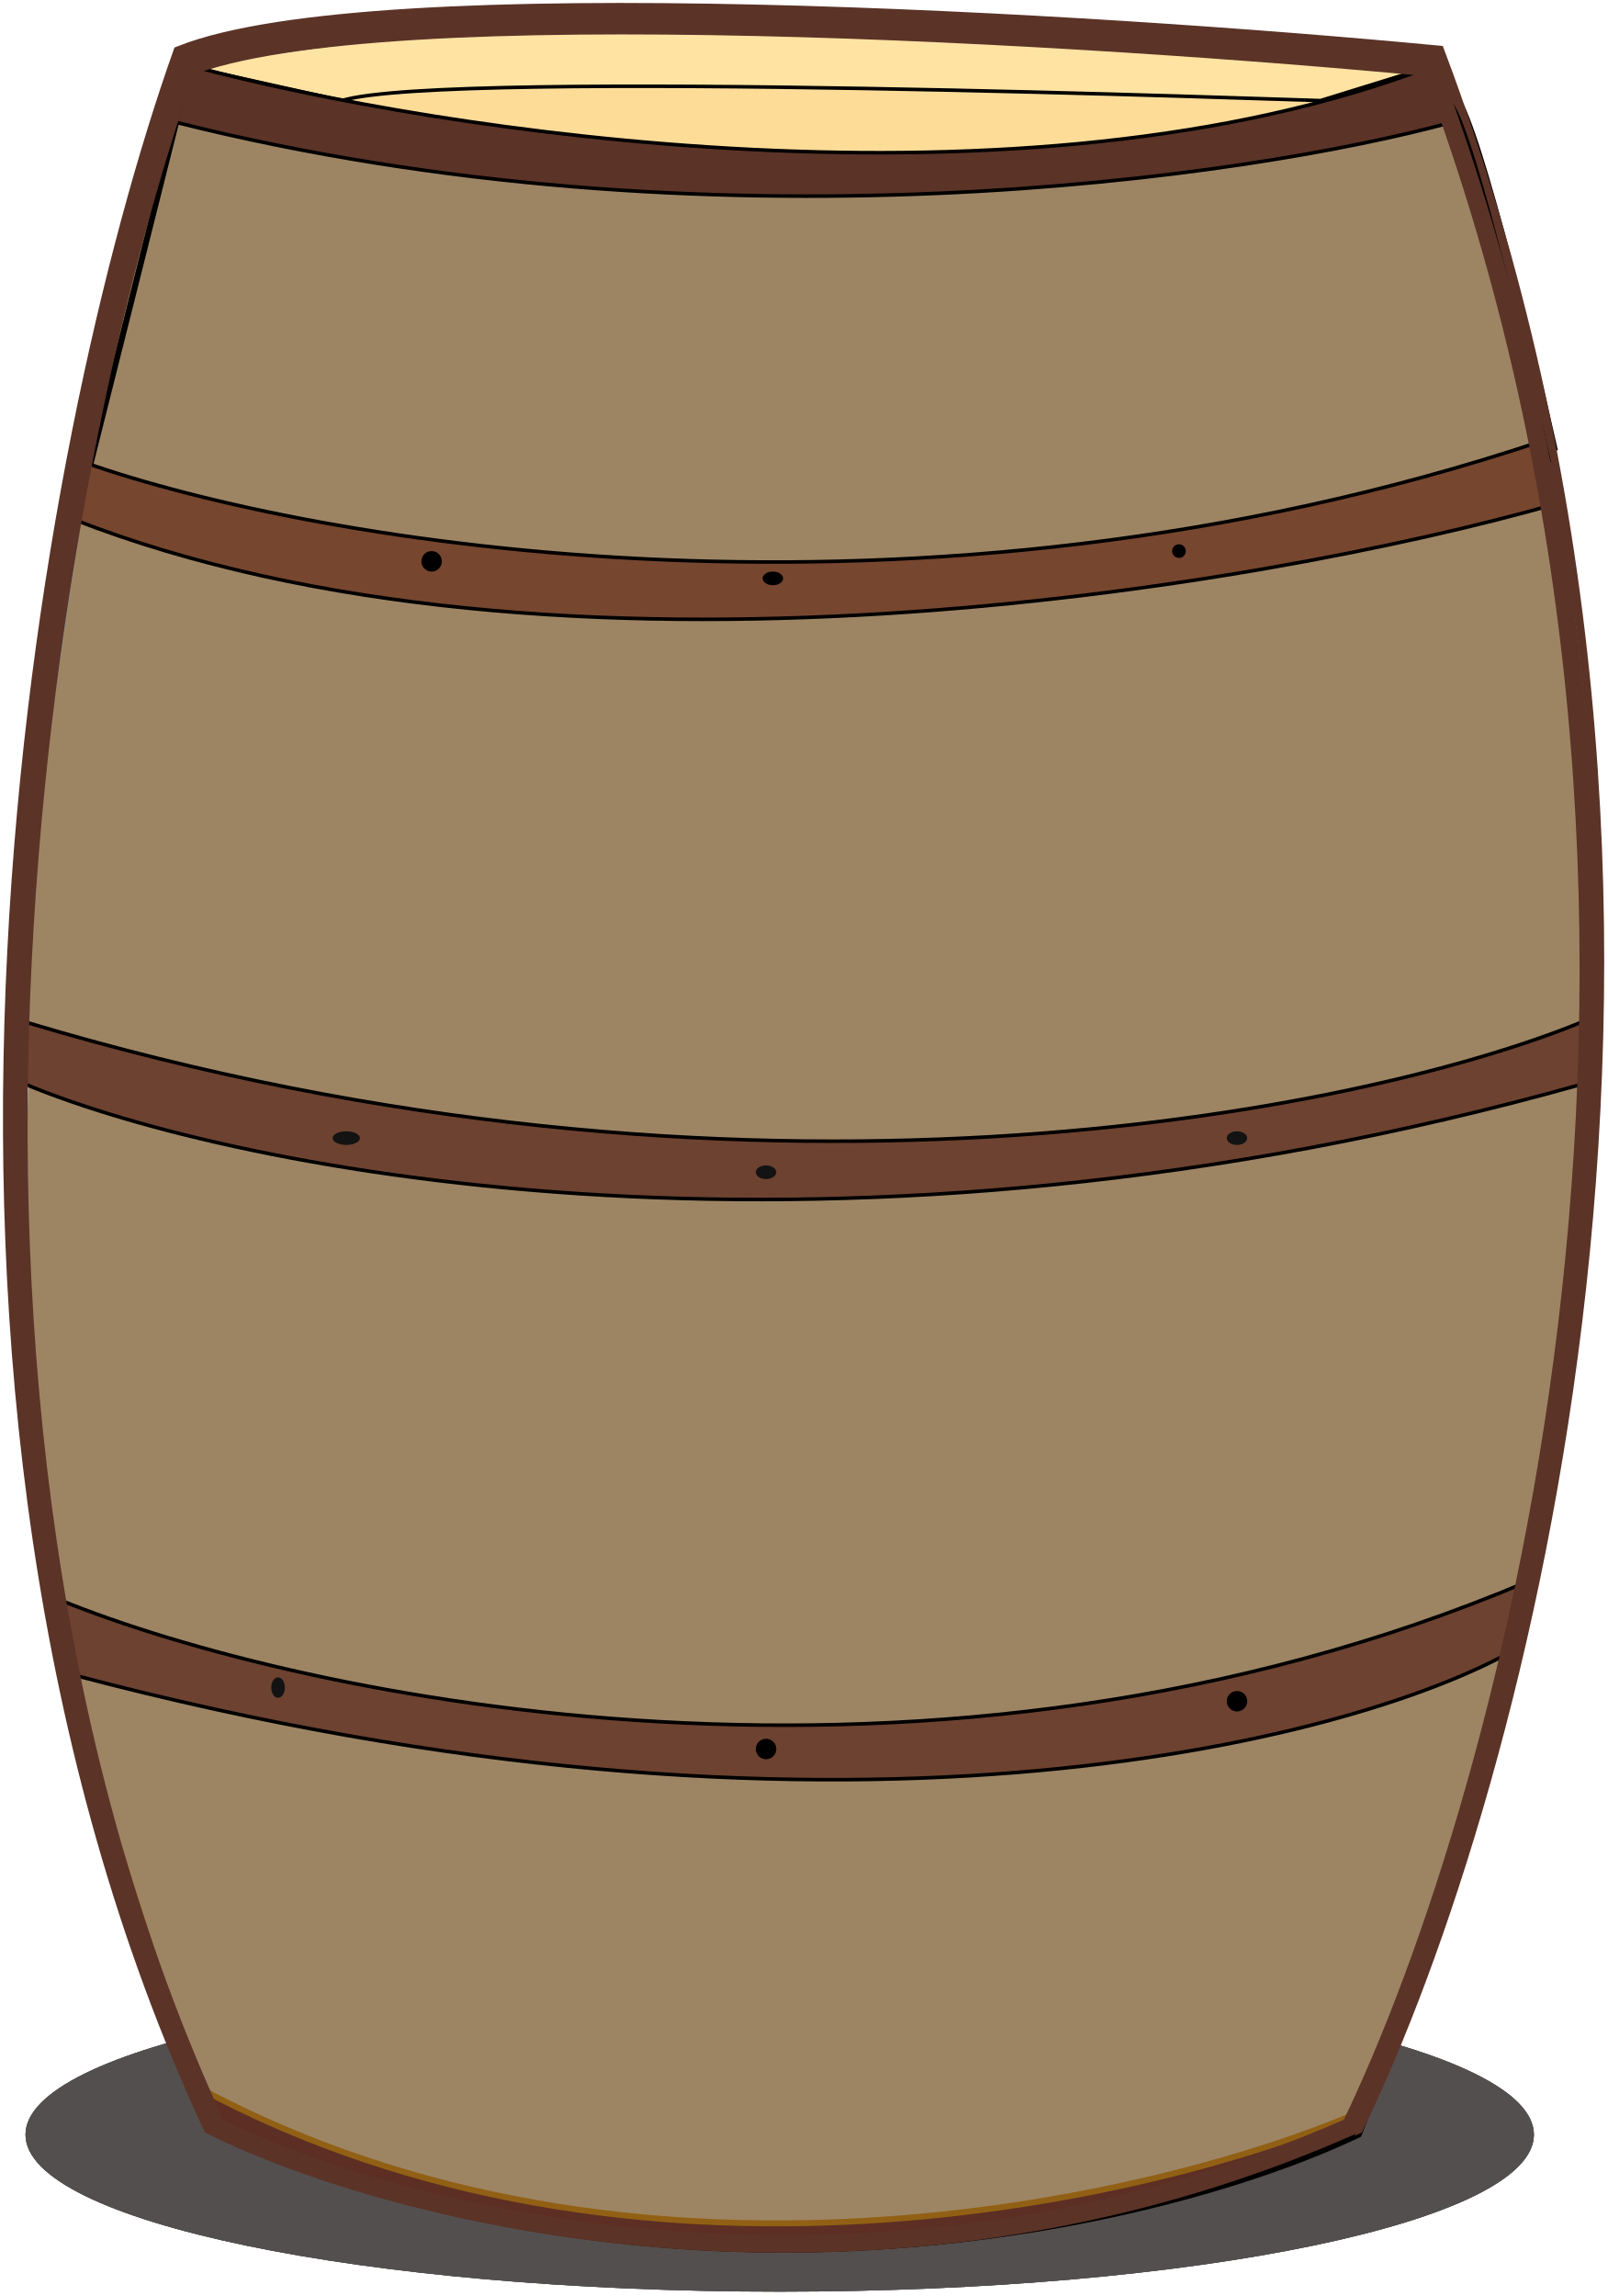
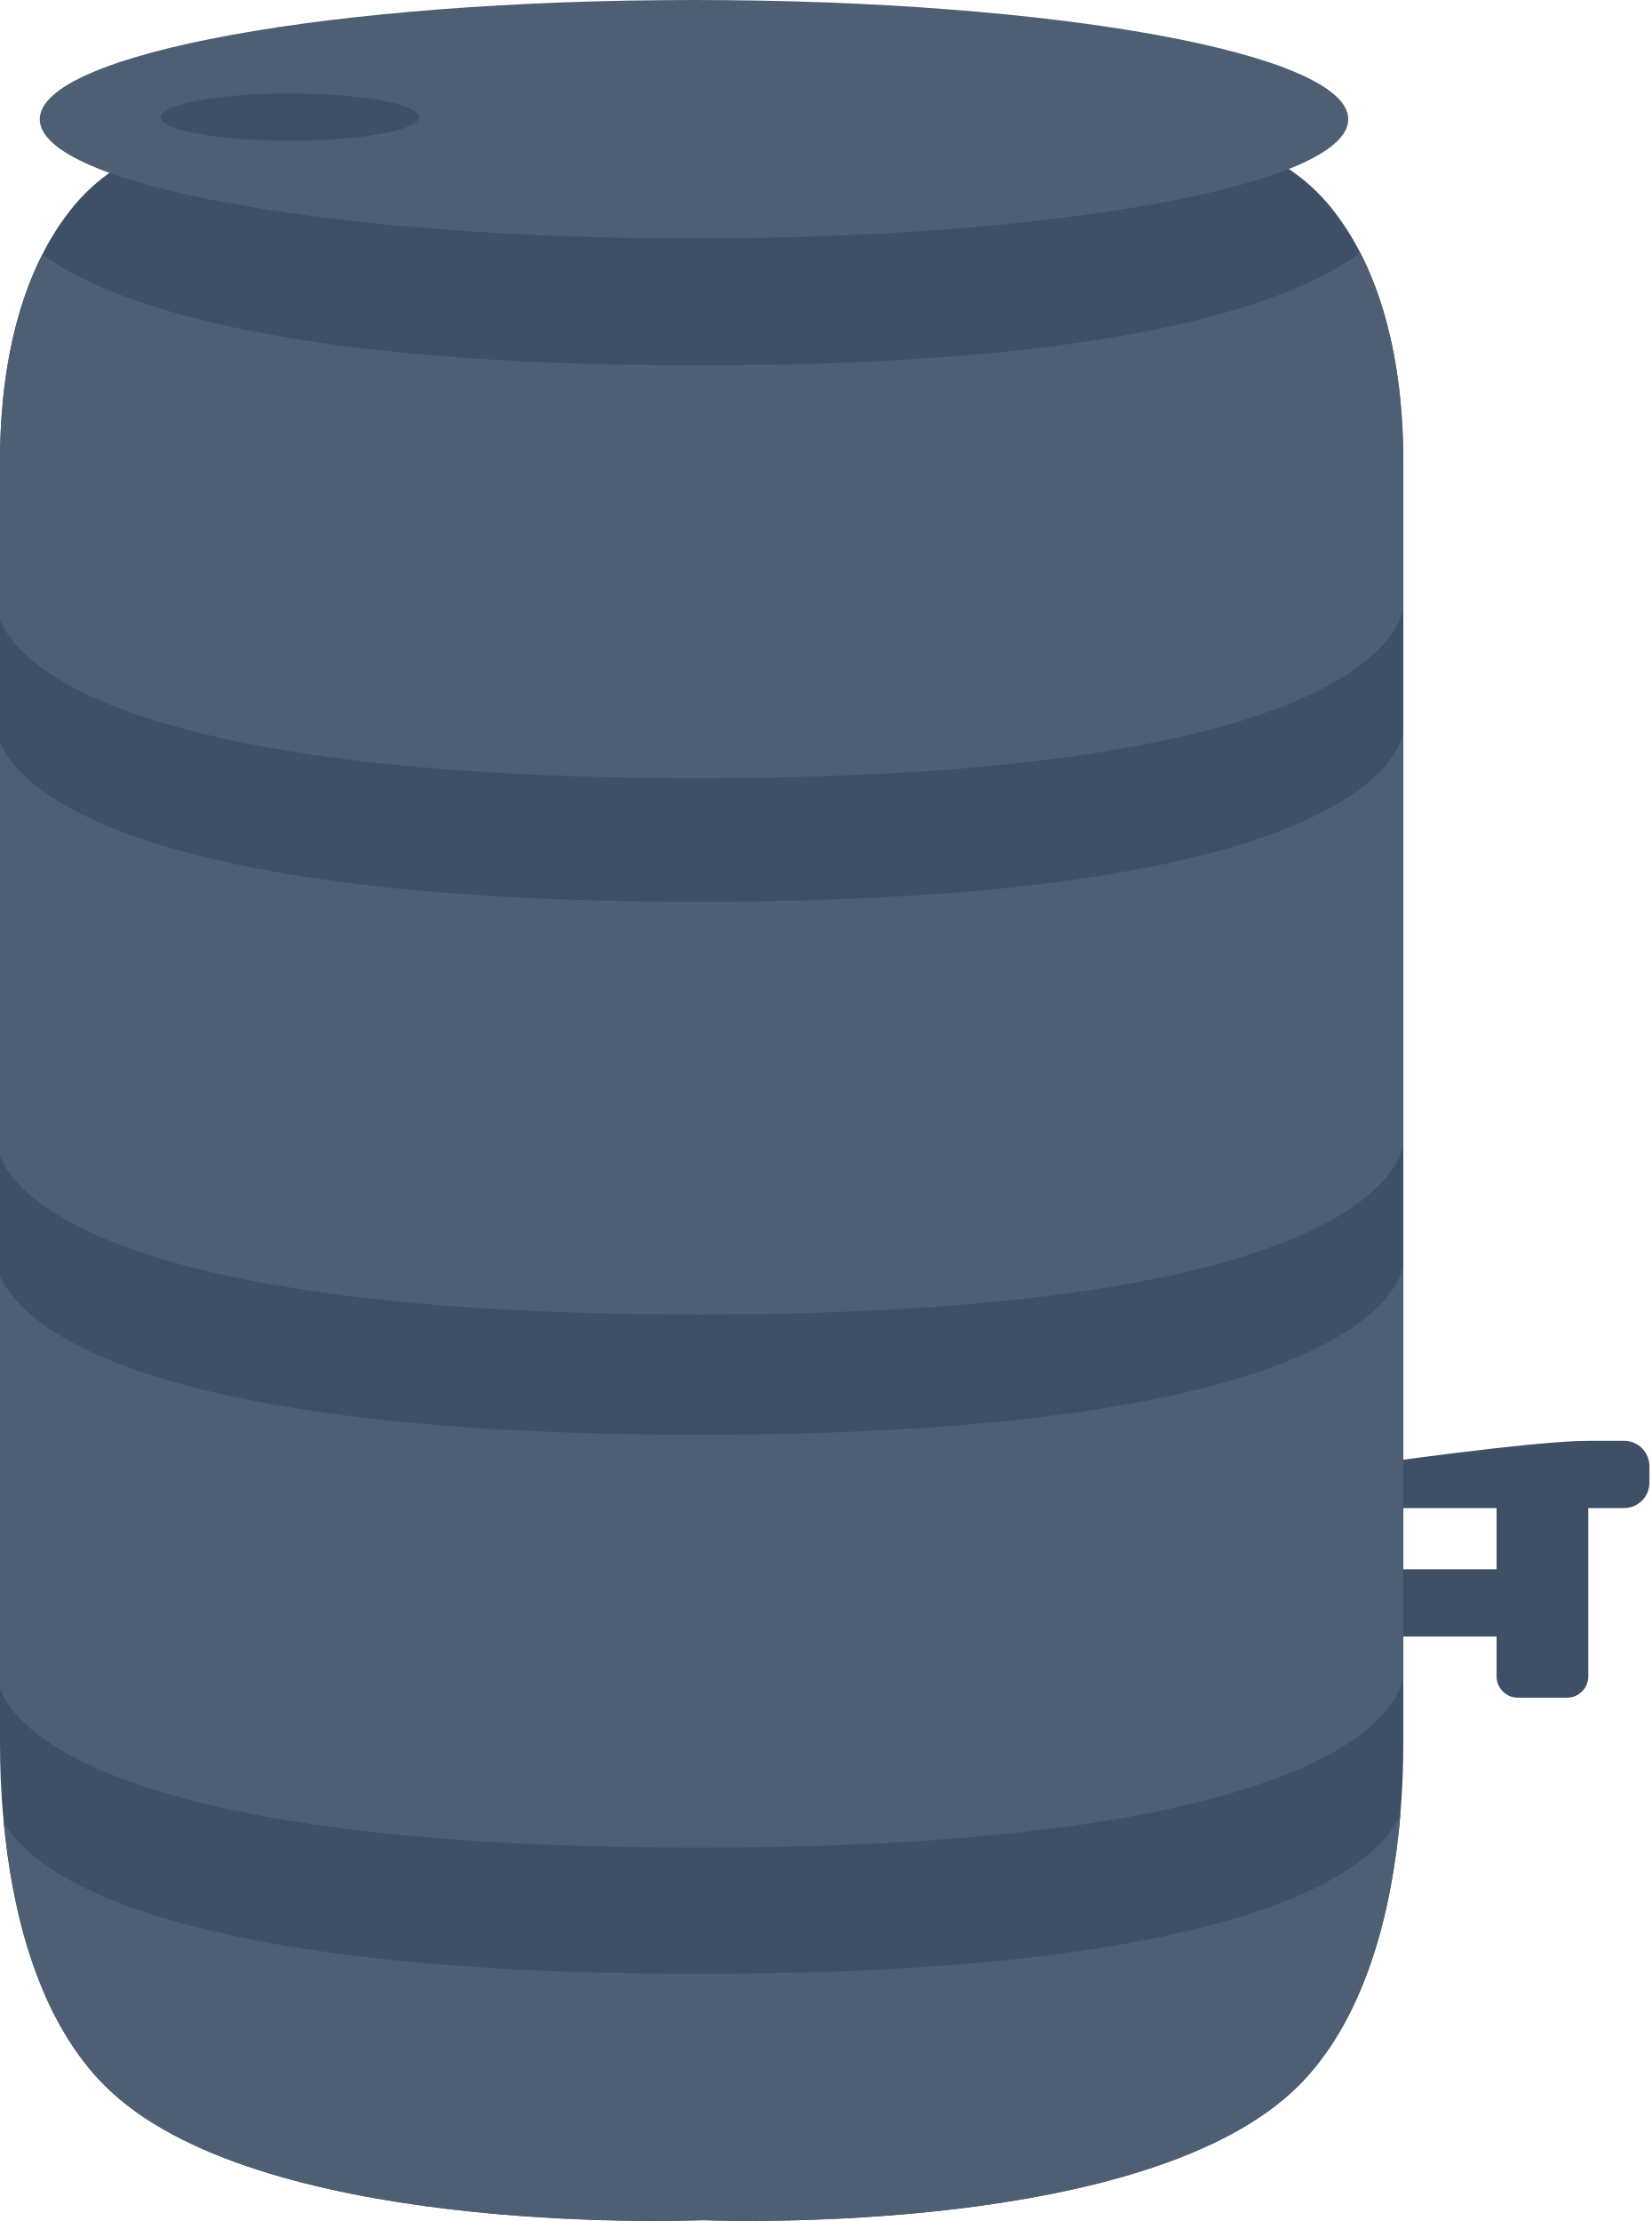
- <svg xmlns="http://www.w3.org/2000/svg" width="271" height="387" viewBox="0 0 271 387" fill="none">
-   <ellipse cx="131.432" cy="359.806" rx="127.13" ry="26.462" fill="#544F4F" />
-   <ellipse cx="131.432" cy="359.806" rx="127.13" ry="26.462" fill="#544F4F" />
-   <ellipse cx="131.432" cy="359.806" rx="127.13" ry="26.462" fill="#544F4F" />
-   <path d="M13.505 78.504L29.227 17.299C124.979 35.611 212.819 23.933 244.77 15.806C248.015 16.602 257.618 55.946 262.013 75.518C137.86 111.743 44.611 92.602 13.505 78.504Z" fill="#9D8564" stroke="black" />
-   <ellipse cx="72.18" cy="365.558" rx="2.301" ry="1.151" fill="black" />
-   <path d="M50.321 15.831C67.308 8.867 127.215 -0.884 230.95 15.831C203.368 24.494 128.627 36.622 50.321 15.831Z" fill="#FDDC98" stroke="black" stroke-width="0.6" />
-   <path d="M28.461 18.304C119.291 40.867 211.27 27.706 245.906 18.304L242.358 8.903C173.019 35.227 72.896 19.871 31.502 8.903L28.461 18.304Z" fill="#5B3327" stroke="black" stroke-width="0.6" />
-   <path d="M56.756 14.655C74.501 9.213 221.531 14.655 223.559 14.655L241.304 9.213C121.247 -3.85 51.686 3.77 31.913 9.213L56.756 14.655Z" fill="#FFE3A2" stroke="black" stroke-width="0.6" />
-   <ellipse cx="197.585" cy="367.284" rx="1.151" ry="1.726" fill="black" />
-   <ellipse cx="132.007" cy="375.338" rx="1.151" ry="1.726" fill="black" />
-   <ellipse cx="75.633" cy="368.434" rx="1.151" ry="1.726" fill="black" />
-   <path d="M256.261 275.819C150.347 303.049 49.526 289.915 12.354 279.945C12.354 301.398 26.612 335.985 33.741 350.597C88.327 390.203 188.198 369.85 231.31 354.722L256.261 275.819Z" fill="#58B7DA" />
-   <path d="M233.251 349.451C152.973 386.748 66.344 364.991 33.063 349.451L36.611 359.928C117.294 395.129 198.619 374.595 229.196 359.928L233.251 349.451Z" fill="#5D2E23" stroke="black" stroke-width="0.6" />
-   <path d="M4.892 179.692C2.055 258.727 10.129 277.8 14.521 277.457C137.766 314.093 227.362 289.634 256.755 272.826C263.241 261.711 267.566 205.762 268.917 179.177L266.383 179.692C167.463 206.86 50.839 191.012 4.892 179.692Z" fill="#58B7DA" />
-   <path d="M2.459 177.203C0.022 157.853 7.877 103.968 12.109 79.445C97.024 110.889 213.732 91.539 261.472 77.933C269.191 108.974 269.428 155.703 268.582 175.187C156.445 212.678 44.443 192.152 2.459 177.203Z" fill="#58B7DA" />
-   <path d="M3.15 181.616V171.124C125.389 207.496 230.493 186.279 267.766 171.124V181.616C141.479 216.789 38.736 196.271 3.15 181.616Z" fill="#6D4231" stroke="black" stroke-width="0.6" />
-   <path d="M256.03 277.152L258.562 265.465C157.686 307.743 50.091 285.113 8.903 268.514L11.435 281.217C140.265 314.959 228.178 292.566 256.03 277.152Z" fill="#6D4231" stroke="black" stroke-width="0.6" />
-   <circle cx="129.705" cy="294.227" r="1.151" fill="black" />
-   <ellipse cx="209.091" cy="286.749" rx="1.151" ry="1.726" fill="black" />
-   <circle cx="46.869" cy="285.023" r="1.151" fill="#131313" />
-   <ellipse cx="57.8" cy="190.682" rx="1.726" ry="2.301" fill="#131313" />
-   <ellipse cx="209.091" cy="190.682" rx="1.151" ry="2.301" fill="#131313" />
-   <ellipse cx="129.705" cy="197.01" rx="1.151" ry="1.726" fill="#131313" />
-   <path d="M260.63 72.181C155.24 107.101 52.551 89.072 14.381 75.693L12.354 85.226C93.829 116.935 213.509 96.765 263.164 82.717L260.63 72.181Z" fill="#77462F" stroke="black" stroke-width="0.6" />
-   <ellipse cx="72.18" cy="94.04" rx="2.301" ry="1.151" fill="black" />
-   <circle cx="130.856" cy="96.341" r="1.151" fill="black" />
-   <ellipse cx="199.886" cy="91.164" rx="1.151" ry="1.726" fill="black" />
-   <path d="M35.666 358.32C-22.774 232.417 7.934 73.082 30.593 9.153C63.465 -3.802 185.316 3.755 242.132 9.153C296.514 153.678 255.66 302.149 228.436 358.32C146.458 394.35 65.765 373.332 35.666 358.32Z" stroke="#5B3327" stroke-width="3" />
-   <path d="M4.89 179.687C2.064 257.947 10.104 276.833 14.477 276.493C137.186 312.77 226.392 288.551 255.657 271.907C262.115 260.902 266.421 205.502 267.766 179.177L265.244 179.687C166.753 206.589 50.637 190.896 4.89 179.687Z" fill="#9D8564" />
-   <path d="M4.757 181.805C2.341 162.455 10.128 108.57 14.323 84.047C98.507 115.491 214.209 96.141 261.537 82.535C269.19 113.576 269.425 160.305 268.586 179.789C157.415 217.28 46.379 196.754 4.757 181.805Z" fill="#9D8564" />
-   <path d="M14.655 80.55L30.232 18.471C125.097 37.044 212.123 25.2 243.779 16.956C246.994 17.764 256.508 57.67 260.862 77.521C137.859 114.264 45.473 94.85 14.655 80.55Z" fill="#9D8564" stroke="black" />
-   <ellipse cx="72.756" cy="365.558" rx="1.726" ry="2.301" fill="black" />
-   <path d="M50.321 18.132C67.308 11.168 127.215 1.417 230.95 18.132C203.368 26.795 128.627 38.923 50.321 18.132Z" fill="#FDDC98" stroke="black" stroke-width="0.6" />
-   <path d="M4.302 182.766V172.274C125.478 208.647 229.668 187.429 266.616 172.274V182.766C141.427 217.939 39.578 197.422 4.302 182.766Z" fill="#6D4231" stroke="black" stroke-width="0.6" />
-   <path d="M57.633 16.956C75.183 11.514 220.598 16.956 222.604 16.956L240.154 11.514C121.415 -1.549 52.619 6.071 33.063 11.514L57.633 16.956Z" fill="#FFE3A2" stroke="black" stroke-width="0.6" />
-   <path d="M232.1 349.451C152.745 386.748 67.111 364.991 34.214 349.451L37.721 359.928C117.476 395.129 197.867 374.595 228.092 359.928L232.1 349.451Z" fill="#5D2E23" stroke="black" stroke-width="0.6" />
-   <ellipse cx="129.13" cy="197.585" rx="1.726" ry="1.151" fill="#131313" />
-   <ellipse cx="208.515" cy="191.833" rx="1.726" ry="1.151" fill="#131313" />
-   <ellipse cx="58.375" cy="191.833" rx="2.301" ry="1.151" fill="#131313" />
-   <path d="M259.491 74.481C154.584 109.402 52.367 91.373 14.372 77.993L12.354 87.526C93.456 119.236 212.586 99.066 262.013 85.018L259.491 74.481Z" fill="#77462F" stroke="black" stroke-width="0.6" />
-   <path d="M29.611 20.605C119.48 43.168 210.486 30.006 244.755 20.605L241.244 11.204C172.639 37.528 73.576 22.172 32.62 11.204L29.611 20.605Z" fill="#5B3327" stroke="black" stroke-width="0.6" />
-   <path d="M255.11 276.97C168.663 309.147 57.253 292.723 12.354 280.489C12.354 289.338 26.427 331.771 33.464 351.881C106.642 391.298 194.631 370.986 229.478 355.904C240.736 334.989 251.257 294.566 255.11 276.97Z" fill="#9D8564" stroke="#916014" />
-   <path d="M254.903 278.303L257.411 266.615C157.465 308.893 50.862 286.264 10.054 269.664L12.562 282.368C140.205 316.109 227.307 293.717 254.903 278.303Z" fill="#6D4231" stroke="black" stroke-width="0.6" />
-   <path d="M36.526 358.441C-21.41 233.309 9.033 74.949 31.497 11.41C64.086 -1.465 184.886 6.045 241.213 11.41C295.125 155.051 254.624 302.615 227.634 358.441C146.363 394.251 66.366 373.362 36.526 358.441Z" stroke="#5B3327" stroke-width="3" />
-   <ellipse cx="130.28" cy="97.492" rx="1.726" ry="1.151" fill="black" />
-   <circle cx="72.756" cy="94.615" r="1.726" fill="black" />
-   <circle cx="198.735" cy="92.89" r="1.151" fill="black" />
-   <circle cx="129.13" cy="294.802" r="1.726" fill="black" />
-   <circle cx="208.515" cy="286.749" r="1.726" fill="black" />
-   <ellipse cx="46.869" cy="284.448" rx="1.151" ry="1.726" fill="#131313" />
+ <svg xmlns="http://www.w3.org/2000/svg" width="238" height="320" viewBox="0 0 238 320" fill="none">
+   <path d="M196.426 211.116C196.426 211.116 220.968 207.591 228.899 207.591H234.054C235.024 207.591 235.954 207.977 236.64 208.662C237.326 209.348 237.711 210.278 237.711 211.248V213.628C237.711 214.598 237.326 215.528 236.64 216.214C235.954 216.9 235.024 217.285 234.054 217.285H196.426C195.456 217.285 194.526 216.9 193.84 216.214C193.154 215.528 192.769 214.598 192.769 213.628" fill="#3E4F66" />
+   <path d="M192.769 226.097V235.791H220.968V226.097H192.769Z" fill="#3E4F66" />
+   <path d="M225.832 211.997H218.747C217.054 211.997 215.681 213.37 215.681 215.064V241.536C215.681 243.23 217.054 244.603 218.747 244.603H225.832C227.526 244.603 228.899 243.23 228.899 241.536V215.064C228.899 213.37 227.526 211.997 225.832 211.997Z" fill="#3E4F66" />
+   <path d="M202.242 66.506V251.15C202.242 254.367 202.118 257.812 201.81 261.364C201.81 261.408 201.81 261.452 201.81 261.496C201.731 262.474 201.634 263.461 201.519 264.448C200.056 277.561 196.073 291.581 187.155 300.499C165.865 321.781 106.082 320.071 101.226 319.886H100.909V22.031H178.898C181.346 22.158 183.711 22.963 185.727 24.357C185.895 24.454 186.054 24.56 186.221 24.674C188.768 26.46 190.996 28.662 192.813 31.187C193.94 32.716 194.948 34.331 195.826 36.016L196.003 36.351C198.743 41.638 200.902 48.626 201.792 57.421C202.083 60.276 202.242 63.29 202.242 66.506Z" fill="#3E4F66" />
+   <path d="M101.341 22.04V319.895H101.174C97.561 320.027 36.633 322.028 15.095 300.508C6.177 291.59 2.194 277.596 0.731 264.457C0.652 263.814 0.59 263.161 0.529 262.518C0.529 262.183 0.467 261.84 0.441 261.505C0.123 257.909 0 254.455 0 251.159V66.515C0 63.299 0.159 60.285 0.441 57.465C1.322 48.811 3.419 41.938 6.107 36.65C6.204 36.448 6.301 36.254 6.407 36.06C7.285 34.375 8.293 32.76 9.42 31.231C11.165 28.808 13.29 26.684 15.712 24.939L16.012 24.718C18.145 23.145 20.689 22.226 23.335 22.075H101.324L101.341 22.04Z" fill="#3E4F66" />
+   <path d="M100.02 34.368C152.096 34.368 194.312 26.674 194.312 17.184C194.312 7.694 152.096 0 100.02 0C47.944 0 5.729 7.694 5.729 17.184C5.729 26.674 47.944 34.368 100.02 34.368Z" fill="#4E5F74" />
+   <path d="M202.242 105.14V164.614C202.242 164.614 202.242 189.288 101.341 189.394H100.663C16.065 189.394 2.256 172.351 0 166.535V106.902C2.247 112.568 16.056 129.92 100.663 129.92H101.341C202.242 129.805 202.242 105.14 202.242 105.14Z" fill="#4E5F74" />
+   <path d="M202.242 181.956V241.43C202.242 241.43 202.242 266.105 101.341 266.21H100.663C16.065 266.21 2.256 249.167 0 243.342V183.719C2.247 189.385 16.056 206.71 100.663 206.71H101.341C202.242 206.622 202.242 181.956 202.242 181.956Z" fill="#4E5F74" />
+   <path d="M202.242 66.506V87.339C202.242 87.339 202.242 112.013 101.341 112.119H100.663C16.065 112.119 2.256 95.076 0 89.26V66.506C0 63.29 0.159 60.276 0.441 57.456C1.322 48.803 3.419 41.929 6.107 36.642C15.862 43.771 40.158 52.645 100.663 52.645H101.341C162.366 52.574 186.477 43.524 196.012 36.386C198.752 41.673 200.911 48.661 201.801 57.456C202.083 60.276 202.242 63.29 202.242 66.506Z" fill="#4E5F74" />
+   <path d="M201.811 261.346C201.811 261.39 201.811 261.434 201.811 261.478C201.732 262.457 201.635 263.444 201.52 264.43C200.057 277.543 196.074 291.564 187.156 300.482C165.865 321.763 106.083 320.054 101.227 319.869H101.183C97.57 320.001 36.642 322.001 15.105 300.482C6.187 291.564 2.204 277.57 0.741 264.43C0.661 263.787 0.6 263.135 0.538 262.492C4.125 269.013 21.035 284.39 100.672 284.39H101.351C185.887 284.311 199.59 266.977 201.811 261.346Z" fill="#4E5F74" />
+   <path d="M41.752 20.268C52.031 20.268 60.364 18.749 60.364 16.876C60.364 15.002 52.031 13.483 41.752 13.483C31.473 13.483 23.141 15.002 23.141 16.876C23.141 18.749 31.473 20.268 41.752 20.268Z" fill="#3E4F66" />
</svg>
